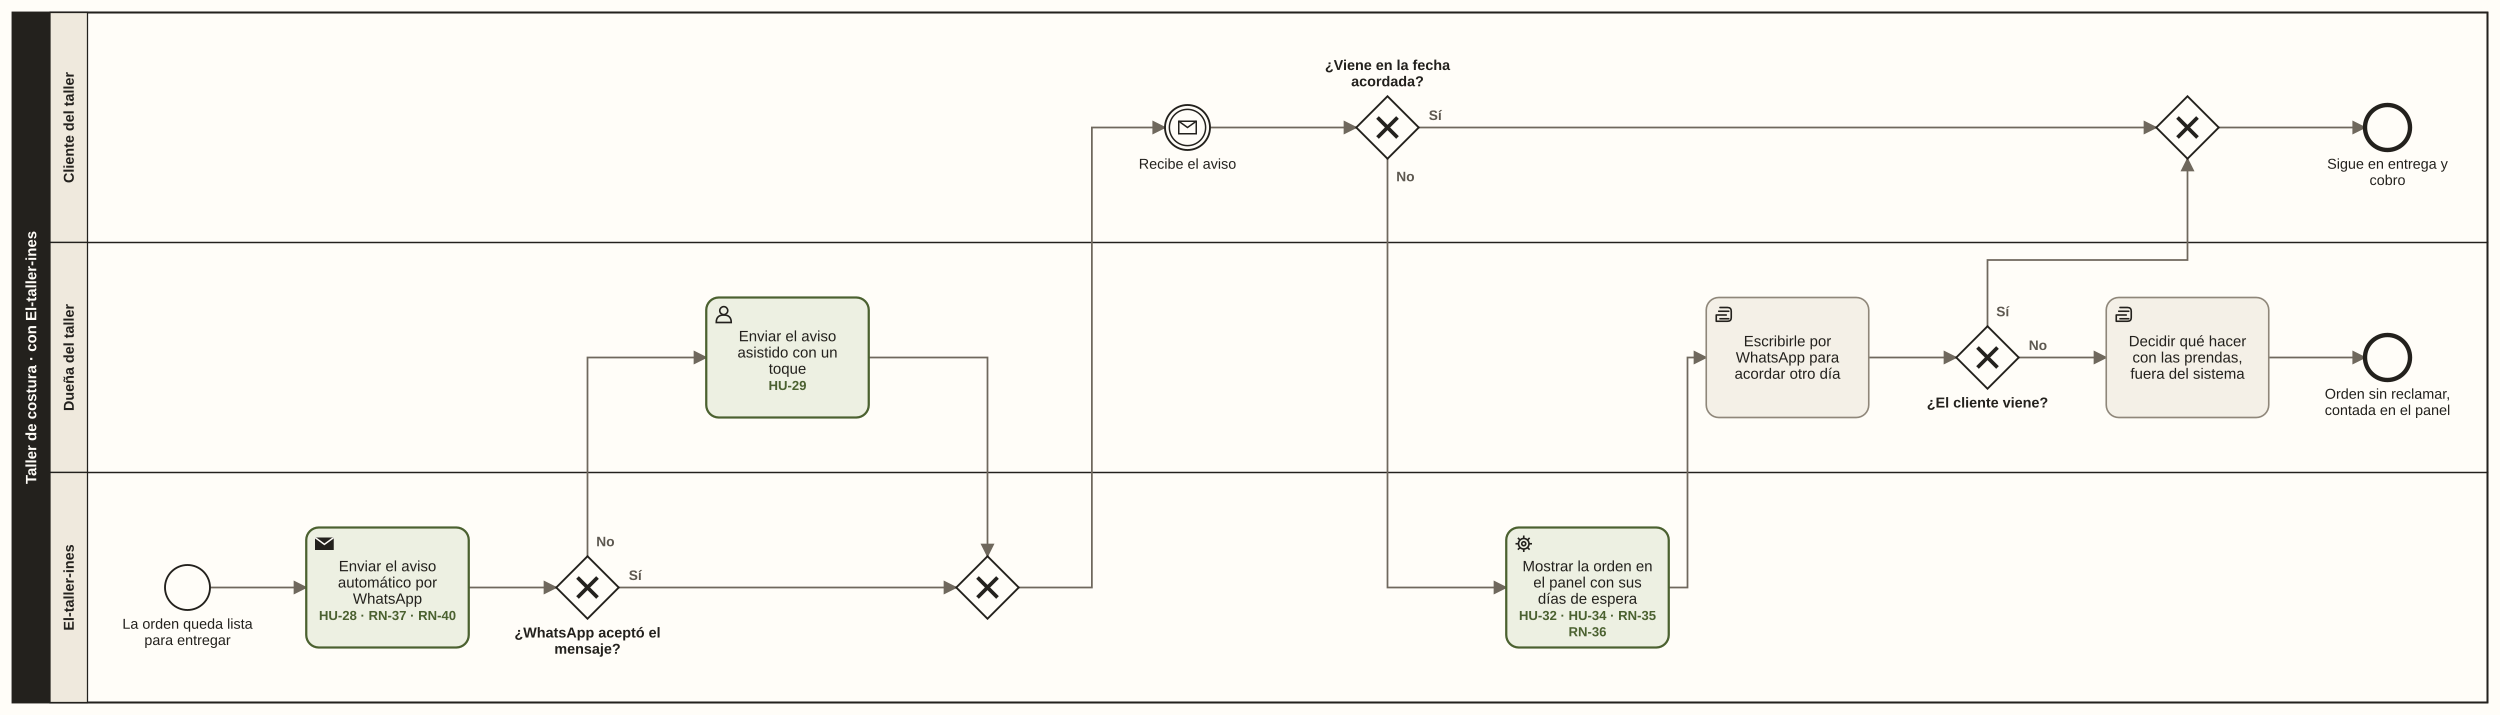
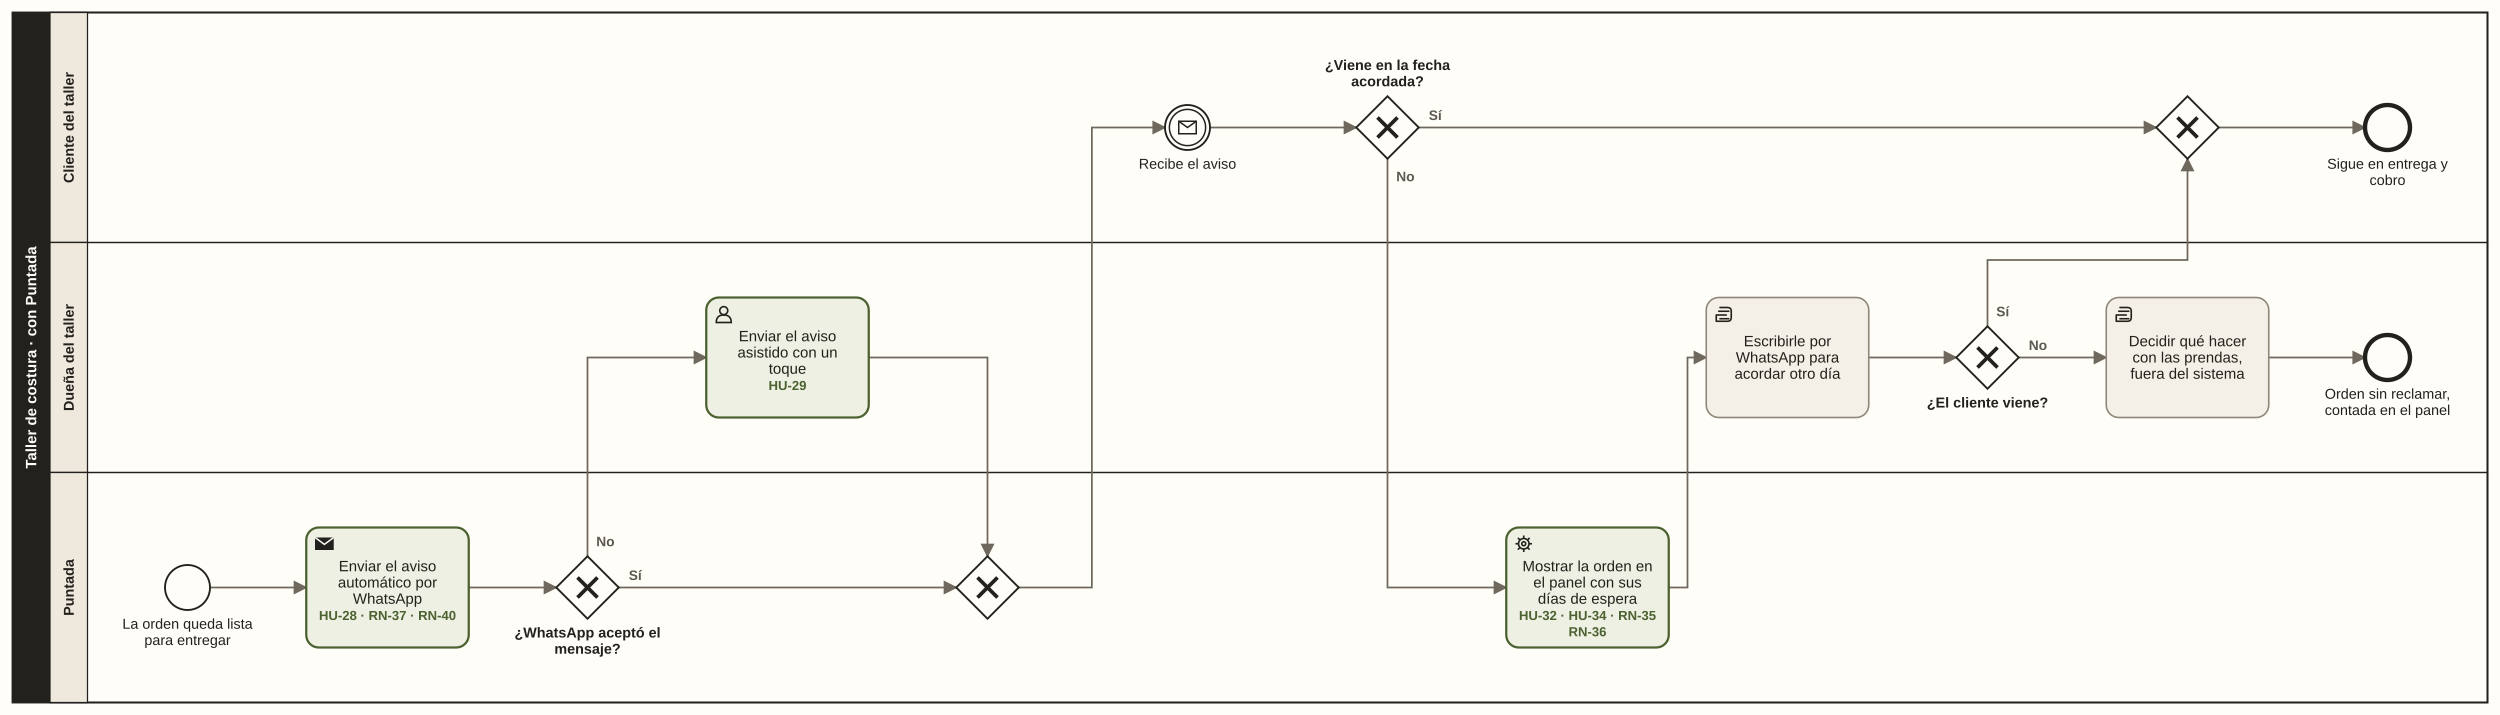
- <svg xmlns="http://www.w3.org/2000/svg" viewBox="0 0 2000 572" width="2000" height="572" font-family="'Source Sans 3', 'Segoe UI', Arial, sans-serif" role="img" aria-label="Taller de costura · con El-taller-ines · Aviso y seguimiento">
+ <svg xmlns="http://www.w3.org/2000/svg" viewBox="0 0 2000 572" width="2000" height="572" font-family="'Source Sans 3', 'Segoe UI', Arial, sans-serif" role="img" aria-label="Taller de costura · con Puntada · Aviso y seguimiento">
  <defs>
    <marker id="flecha-propuesto-2-aviso-y-seguimiento" viewBox="0 0 10 10" refX="9" refY="5" markerWidth="8" markerHeight="8" orient="auto-start-reverse">
      <path d="M0 0 L10 5 L0 10 z" fill="#6f685d" />
    </marker>
  </defs>
  <rect x="0" y="0" width="2000" height="572" fill="#fffdf8" />
  <rect x="10" y="10" width="1980" height="552" fill="#fffdf8" stroke="#23211d" stroke-width="1.5" />
  <rect x="10" y="10" width="30" height="552" fill="#23211d" />
-   <text x="29.0" y="286.0" font-size="12" font-weight="600" fill="#fffdf8" text-anchor="middle" transform="rotate(-90 29.0 286.0)">Taller de costura · con El-taller-ines</text>
+   <text x="29.0" y="286.0" font-size="12" font-weight="600" fill="#fffdf8" text-anchor="middle" transform="rotate(-90 29.0 286.0)">Taller de costura · con Puntada</text>
  <rect x="40" y="10" width="1950" height="184" fill="none" stroke="#23211d" stroke-width="1" />
  <rect x="40" y="10" width="30" height="184" fill="#efe9dd" stroke="#23211d" stroke-width="1" />
  <text x="59.0" y="102.0" font-size="11.5" font-weight="600" fill="#23211d" text-anchor="middle" transform="rotate(-90 59.0 102.0)">Cliente del taller</text>
  <rect x="40" y="194" width="1950" height="184" fill="none" stroke="#23211d" stroke-width="1" />
  <rect x="40" y="194" width="30" height="184" fill="#efe9dd" stroke="#23211d" stroke-width="1" />
  <text x="59.0" y="286.0" font-size="11.5" font-weight="600" fill="#23211d" text-anchor="middle" transform="rotate(-90 59.0 286.0)">Dueña del taller</text>
  <rect x="40" y="378" width="1950" height="184" fill="none" stroke="#23211d" stroke-width="1" />
  <rect x="40" y="378" width="30" height="184" fill="#efe9dd" stroke="#23211d" stroke-width="1" />
-   <text x="59.0" y="470.0" font-size="11.5" font-weight="600" fill="#23211d" text-anchor="middle" transform="rotate(-90 59.0 470.0)">El-taller-ines</text>
+   <text x="59.0" y="470.0" font-size="11.5" font-weight="600" fill="#23211d" text-anchor="middle" transform="rotate(-90 59.0 470.0)">Puntada</text>
  <polyline points="168.0,470.0 245.0,470.0" fill="none" stroke="#6f685d" stroke-width="1.4" marker-end="url(#flecha-propuesto-2-aviso-y-seguimiento)" />
  <polyline points="375.0,470.0 445.0,470.0" fill="none" stroke="#6f685d" stroke-width="1.4" marker-end="url(#flecha-propuesto-2-aviso-y-seguimiento)" />
  <polyline points="495.0,470.0 765.0,470.0" fill="none" stroke="#6f685d" stroke-width="1.4" marker-end="url(#flecha-propuesto-2-aviso-y-seguimiento)" />
  <text x="503.0" y="464.0" font-size="11" font-weight="600" fill="#5d5850" text-anchor="start">Sí</text>
  <polyline points="470.0,445.0 470.0,286.0 565.0,286.0" fill="none" stroke="#6f685d" stroke-width="1.4" marker-end="url(#flecha-propuesto-2-aviso-y-seguimiento)" />
  <text x="477.0" y="437.0" font-size="11" font-weight="600" fill="#5d5850" text-anchor="start">No</text>
  <polyline points="695.0,286.0 790.0,286.0 790.0,445.0" fill="none" stroke="#6f685d" stroke-width="1.4" marker-end="url(#flecha-propuesto-2-aviso-y-seguimiento)" />
  <polyline points="815.0,470.0 873.5,470.0 873.5,102.0 932.0,102.0" fill="none" stroke="#6f685d" stroke-width="1.4" marker-end="url(#flecha-propuesto-2-aviso-y-seguimiento)" />
  <polyline points="968.0,102.0 1085.0,102.0" fill="none" stroke="#6f685d" stroke-width="1.4" marker-end="url(#flecha-propuesto-2-aviso-y-seguimiento)" />
  <polyline points="1135.0,102.0 1725.0,102.0" fill="none" stroke="#6f685d" stroke-width="1.4" marker-end="url(#flecha-propuesto-2-aviso-y-seguimiento)" />
  <text x="1143.0" y="96.0" font-size="11" font-weight="600" fill="#5d5850" text-anchor="start">Sí</text>
  <polyline points="1110.0,127.0 1110.0,470.0 1205.0,470.0" fill="none" stroke="#6f685d" stroke-width="1.4" marker-end="url(#flecha-propuesto-2-aviso-y-seguimiento)" />
  <text x="1117.0" y="145.0" font-size="11" font-weight="600" fill="#5d5850" text-anchor="start">No</text>
  <polyline points="1335.0,470.0 1350.0,470.0 1350.0,286.0 1365.0,286.0" fill="none" stroke="#6f685d" stroke-width="1.4" marker-end="url(#flecha-propuesto-2-aviso-y-seguimiento)" />
  <polyline points="1495.0,286.0 1565.0,286.0" fill="none" stroke="#6f685d" stroke-width="1.4" marker-end="url(#flecha-propuesto-2-aviso-y-seguimiento)" />
  <polyline points="1590.0,261.0 1590.0,208.0 1750.0,208.0 1750.0,127.0" fill="none" stroke="#6f685d" stroke-width="1.4" marker-end="url(#flecha-propuesto-2-aviso-y-seguimiento)" />
  <text x="1597.0" y="253.0" font-size="11" font-weight="600" fill="#5d5850" text-anchor="start">Sí</text>
  <polyline points="1615.0,286.0 1685.0,286.0" fill="none" stroke="#6f685d" stroke-width="1.4" marker-end="url(#flecha-propuesto-2-aviso-y-seguimiento)" />
  <text x="1623.0" y="280.0" font-size="11" font-weight="600" fill="#5d5850" text-anchor="start">No</text>
  <polyline points="1815.0,286.0 1892.0,286.0" fill="none" stroke="#6f685d" stroke-width="1.4" marker-end="url(#flecha-propuesto-2-aviso-y-seguimiento)" />
  <polyline points="1775.0,102.0 1892.0,102.0" fill="none" stroke="#6f685d" stroke-width="1.4" marker-end="url(#flecha-propuesto-2-aviso-y-seguimiento)" />
  <circle cx="150.0" cy="470.0" r="18.0" fill="#fffdf8" stroke="#23211d" stroke-width="1.5" />
  <text x="150.0" y="503.0" font-size="11.5" font-weight="400" fill="#23211d" text-anchor="middle">La orden queda lista</text>
  <text x="150.0" y="516.0" font-size="11.5" font-weight="400" fill="#23211d" text-anchor="middle">para entregar</text>
  <rect x="245.0" y="422.0" width="130" height="96" rx="10" fill="#edf0e2" stroke="#4b6130" stroke-width="1.8" />
  <rect x="252.0" y="430.0" width="15" height="10" fill="#23211d" />
  <path d="M252.0 430.0 l7.5 5.5 l7.5 -5.5" stroke="#fffdf8" stroke-width="1.2" fill="none" />
  <text x="310.0" y="457.0" font-size="12" font-weight="400" fill="#23211d" text-anchor="middle">Enviar el aviso</text>
  <text x="310.0" y="470.0" font-size="12" font-weight="400" fill="#23211d" text-anchor="middle">automático por</text>
  <text x="310.0" y="483.0" font-size="12" font-weight="400" fill="#23211d" text-anchor="middle">WhatsApp</text>
  <text x="310.0" y="496.0" font-size="10.5" font-weight="700" fill="#4b6130" text-anchor="middle">HU-28 · RN-37 · RN-40</text>
  <path d="M470.0 445.0 L495.0 470.0 L470.0 495.0 L445.0 470.0 z" fill="#fffdf8" stroke="#23211d" stroke-width="1.5" />
  <path d="M462.0 462.0 L478.0 478.0 M478.0 462.0 L462.0 478.0" stroke="#23211d" stroke-width="3" />
  <text x="470.0" y="510.0" font-size="11.5" font-weight="600" fill="#23211d" text-anchor="middle">¿WhatsApp aceptó el</text>
  <text x="470.0" y="523.0" font-size="11.5" font-weight="600" fill="#23211d" text-anchor="middle">mensaje?</text>
  <rect x="565.0" y="238.0" width="130" height="96" rx="10" fill="#edf0e2" stroke="#4b6130" stroke-width="1.8" />
  <circle cx="579.0" cy="248.5" r="3.2" stroke="#23211d" stroke-width="1.3" fill="none" />
  <path d="M573.0 258.0 q0 -6 6 -6 q6 0 6 6 z" stroke="#23211d" stroke-width="1.3" fill="none" />
  <text x="630.0" y="273.0" font-size="12" font-weight="400" fill="#23211d" text-anchor="middle">Enviar el aviso</text>
  <text x="630.0" y="286.0" font-size="12" font-weight="400" fill="#23211d" text-anchor="middle">asistido con un</text>
  <text x="630.0" y="299.0" font-size="12" font-weight="400" fill="#23211d" text-anchor="middle">toque</text>
  <text x="630.0" y="312.0" font-size="10.5" font-weight="700" fill="#4b6130" text-anchor="middle">HU-29</text>
  <path d="M790.0 445.0 L815.0 470.0 L790.0 495.0 L765.0 470.0 z" fill="#fffdf8" stroke="#23211d" stroke-width="1.5" />
  <path d="M782.0 462.0 L798.0 478.0 M798.0 462.0 L782.0 478.0" stroke="#23211d" stroke-width="3" />
  <circle cx="950.0" cy="102.0" r="18.0" fill="#fffdf8" stroke="#23211d" stroke-width="1.5" />
  <circle cx="950.0" cy="102.0" r="14.5" fill="none" stroke="#23211d" stroke-width="1.2" />
  <rect x="943.0" y="97.0" width="14" height="10" fill="none" stroke="#23211d" stroke-width="1.2" />
  <path d="M943.0 97.0 l7 5 l7 -5" stroke="#23211d" stroke-width="1.2" fill="none" />
  <text x="950.0" y="135.0" font-size="11.5" font-weight="400" fill="#23211d" text-anchor="middle">Recibe el aviso</text>
  <path d="M1110.0 77.0 L1135.0 102.0 L1110.0 127.0 L1085.0 102.0 z" fill="#fffdf8" stroke="#23211d" stroke-width="1.5" />
  <path d="M1102.0 94.0 L1118.0 110.0 M1118.0 94.0 L1102.0 110.0" stroke="#23211d" stroke-width="3" />
  <text x="1110.0" y="56.0" font-size="11.5" font-weight="600" fill="#23211d" text-anchor="middle">¿Viene en la fecha</text>
  <text x="1110.0" y="69.0" font-size="11.5" font-weight="600" fill="#23211d" text-anchor="middle">acordada?</text>
  <rect x="1205.0" y="422.0" width="130" height="96" rx="10" fill="#edf0e2" stroke="#4b6130" stroke-width="1.8" />
  <line x1="1223.2" y1="435.0" x2="1225.6" y2="435.0" stroke="#23211d" stroke-width="1.3" fill="none" />
  <line x1="1219.0" y1="439.2" x2="1219.0" y2="441.6" stroke="#23211d" stroke-width="1.3" fill="none" />
  <line x1="1214.8" y1="435.0" x2="1212.4" y2="435.0" stroke="#23211d" stroke-width="1.3" fill="none" />
  <line x1="1219.0" y1="430.8" x2="1219.0" y2="428.4" stroke="#23211d" stroke-width="1.3" fill="none" />
  <line x1="1222.0" y1="438.0" x2="1223.7" y2="439.7" stroke="#23211d" stroke-width="1.3" fill="none" />
  <line x1="1216.0" y1="438.0" x2="1214.3" y2="439.7" stroke="#23211d" stroke-width="1.3" fill="none" />
  <line x1="1222.0" y1="432.0" x2="1223.7" y2="430.3" stroke="#23211d" stroke-width="1.3" fill="none" />
  <line x1="1216.0" y1="432.0" x2="1214.3" y2="430.3" stroke="#23211d" stroke-width="1.3" fill="none" />
  <circle cx="1219.0" cy="435.0" r="4.2" stroke="#23211d" stroke-width="1.3" fill="none" />
  <circle cx="1219.0" cy="435.0" r="1.6" stroke="#23211d" stroke-width="1.3" fill="none" />
  <text x="1270.0" y="457.0" font-size="12" font-weight="400" fill="#23211d" text-anchor="middle">Mostrar la orden en</text>
  <text x="1270.0" y="470.0" font-size="12" font-weight="400" fill="#23211d" text-anchor="middle">el panel con sus</text>
  <text x="1270.0" y="483.0" font-size="12" font-weight="400" fill="#23211d" text-anchor="middle">días de espera</text>
  <text x="1270.0" y="496.0" font-size="10.5" font-weight="700" fill="#4b6130" text-anchor="middle">HU-32 · HU-34 · RN-35</text>
  <text x="1270.0" y="509.0" font-size="10.5" font-weight="700" fill="#4b6130" text-anchor="middle">RN-36</text>
  <rect x="1365.0" y="238.0" width="130" height="96" rx="10" fill="#f4f0e7" stroke="#8f877a" stroke-width="1.3" />
  <path d="M1373.0 252.0 h8 M1375.0 249.0 h8 M1376.0 255.0 h7 M1373.0 252.0 v5 h9 q3 0 3 -3 v-5 q0 -3 -3 -3 h-6" stroke="#23211d" stroke-width="1.3" fill="none" stroke-linecap="round" stroke-linejoin="round" />
  <text x="1430.0" y="277.0" font-size="12" font-weight="400" fill="#23211d" text-anchor="middle">Escribirle por</text>
  <text x="1430.0" y="290.0" font-size="12" font-weight="400" fill="#23211d" text-anchor="middle">WhatsApp para</text>
  <text x="1430.0" y="303.0" font-size="12" font-weight="400" fill="#23211d" text-anchor="middle">acordar otro día</text>
  <path d="M1590.0 261.0 L1615.0 286.0 L1590.0 311.0 L1565.0 286.0 z" fill="#fffdf8" stroke="#23211d" stroke-width="1.5" />
  <path d="M1582.0 278.0 L1598.0 294.0 M1598.0 278.0 L1582.0 294.0" stroke="#23211d" stroke-width="3" />
  <text x="1590.0" y="326.0" font-size="11.5" font-weight="600" fill="#23211d" text-anchor="middle">¿El cliente viene?</text>
  <rect x="1685.0" y="238.0" width="130" height="96" rx="10" fill="#f4f0e7" stroke="#8f877a" stroke-width="1.3" />
  <path d="M1693.0 252.0 h8 M1695.0 249.0 h8 M1696.0 255.0 h7 M1693.0 252.0 v5 h9 q3 0 3 -3 v-5 q0 -3 -3 -3 h-6" stroke="#23211d" stroke-width="1.3" fill="none" stroke-linecap="round" stroke-linejoin="round" />
  <text x="1750.0" y="277.0" font-size="12" font-weight="400" fill="#23211d" text-anchor="middle">Decidir qué hacer</text>
  <text x="1750.0" y="290.0" font-size="12" font-weight="400" fill="#23211d" text-anchor="middle">con las prendas,</text>
  <text x="1750.0" y="303.0" font-size="12" font-weight="400" fill="#23211d" text-anchor="middle">fuera del sistema</text>
  <circle cx="1910.0" cy="286.0" r="18.0" fill="#fffdf8" stroke="#23211d" stroke-width="3.5" />
  <text x="1910.0" y="319.0" font-size="11.5" font-weight="400" fill="#23211d" text-anchor="middle">Orden sin reclamar,</text>
  <text x="1910.0" y="332.0" font-size="11.5" font-weight="400" fill="#23211d" text-anchor="middle">contada en el panel</text>
  <path d="M1750.0 77.0 L1775.0 102.0 L1750.0 127.0 L1725.0 102.0 z" fill="#fffdf8" stroke="#23211d" stroke-width="1.5" />
  <path d="M1742.0 94.0 L1758.0 110.0 M1758.0 94.0 L1742.0 110.0" stroke="#23211d" stroke-width="3" />
  <circle cx="1910.0" cy="102.0" r="18.0" fill="#fffdf8" stroke="#23211d" stroke-width="3.5" />
  <text x="1910.0" y="135.0" font-size="11.5" font-weight="400" fill="#23211d" text-anchor="middle">Sigue en entrega y</text>
  <text x="1910.0" y="148.0" font-size="11.5" font-weight="400" fill="#23211d" text-anchor="middle">cobro</text>
</svg>
